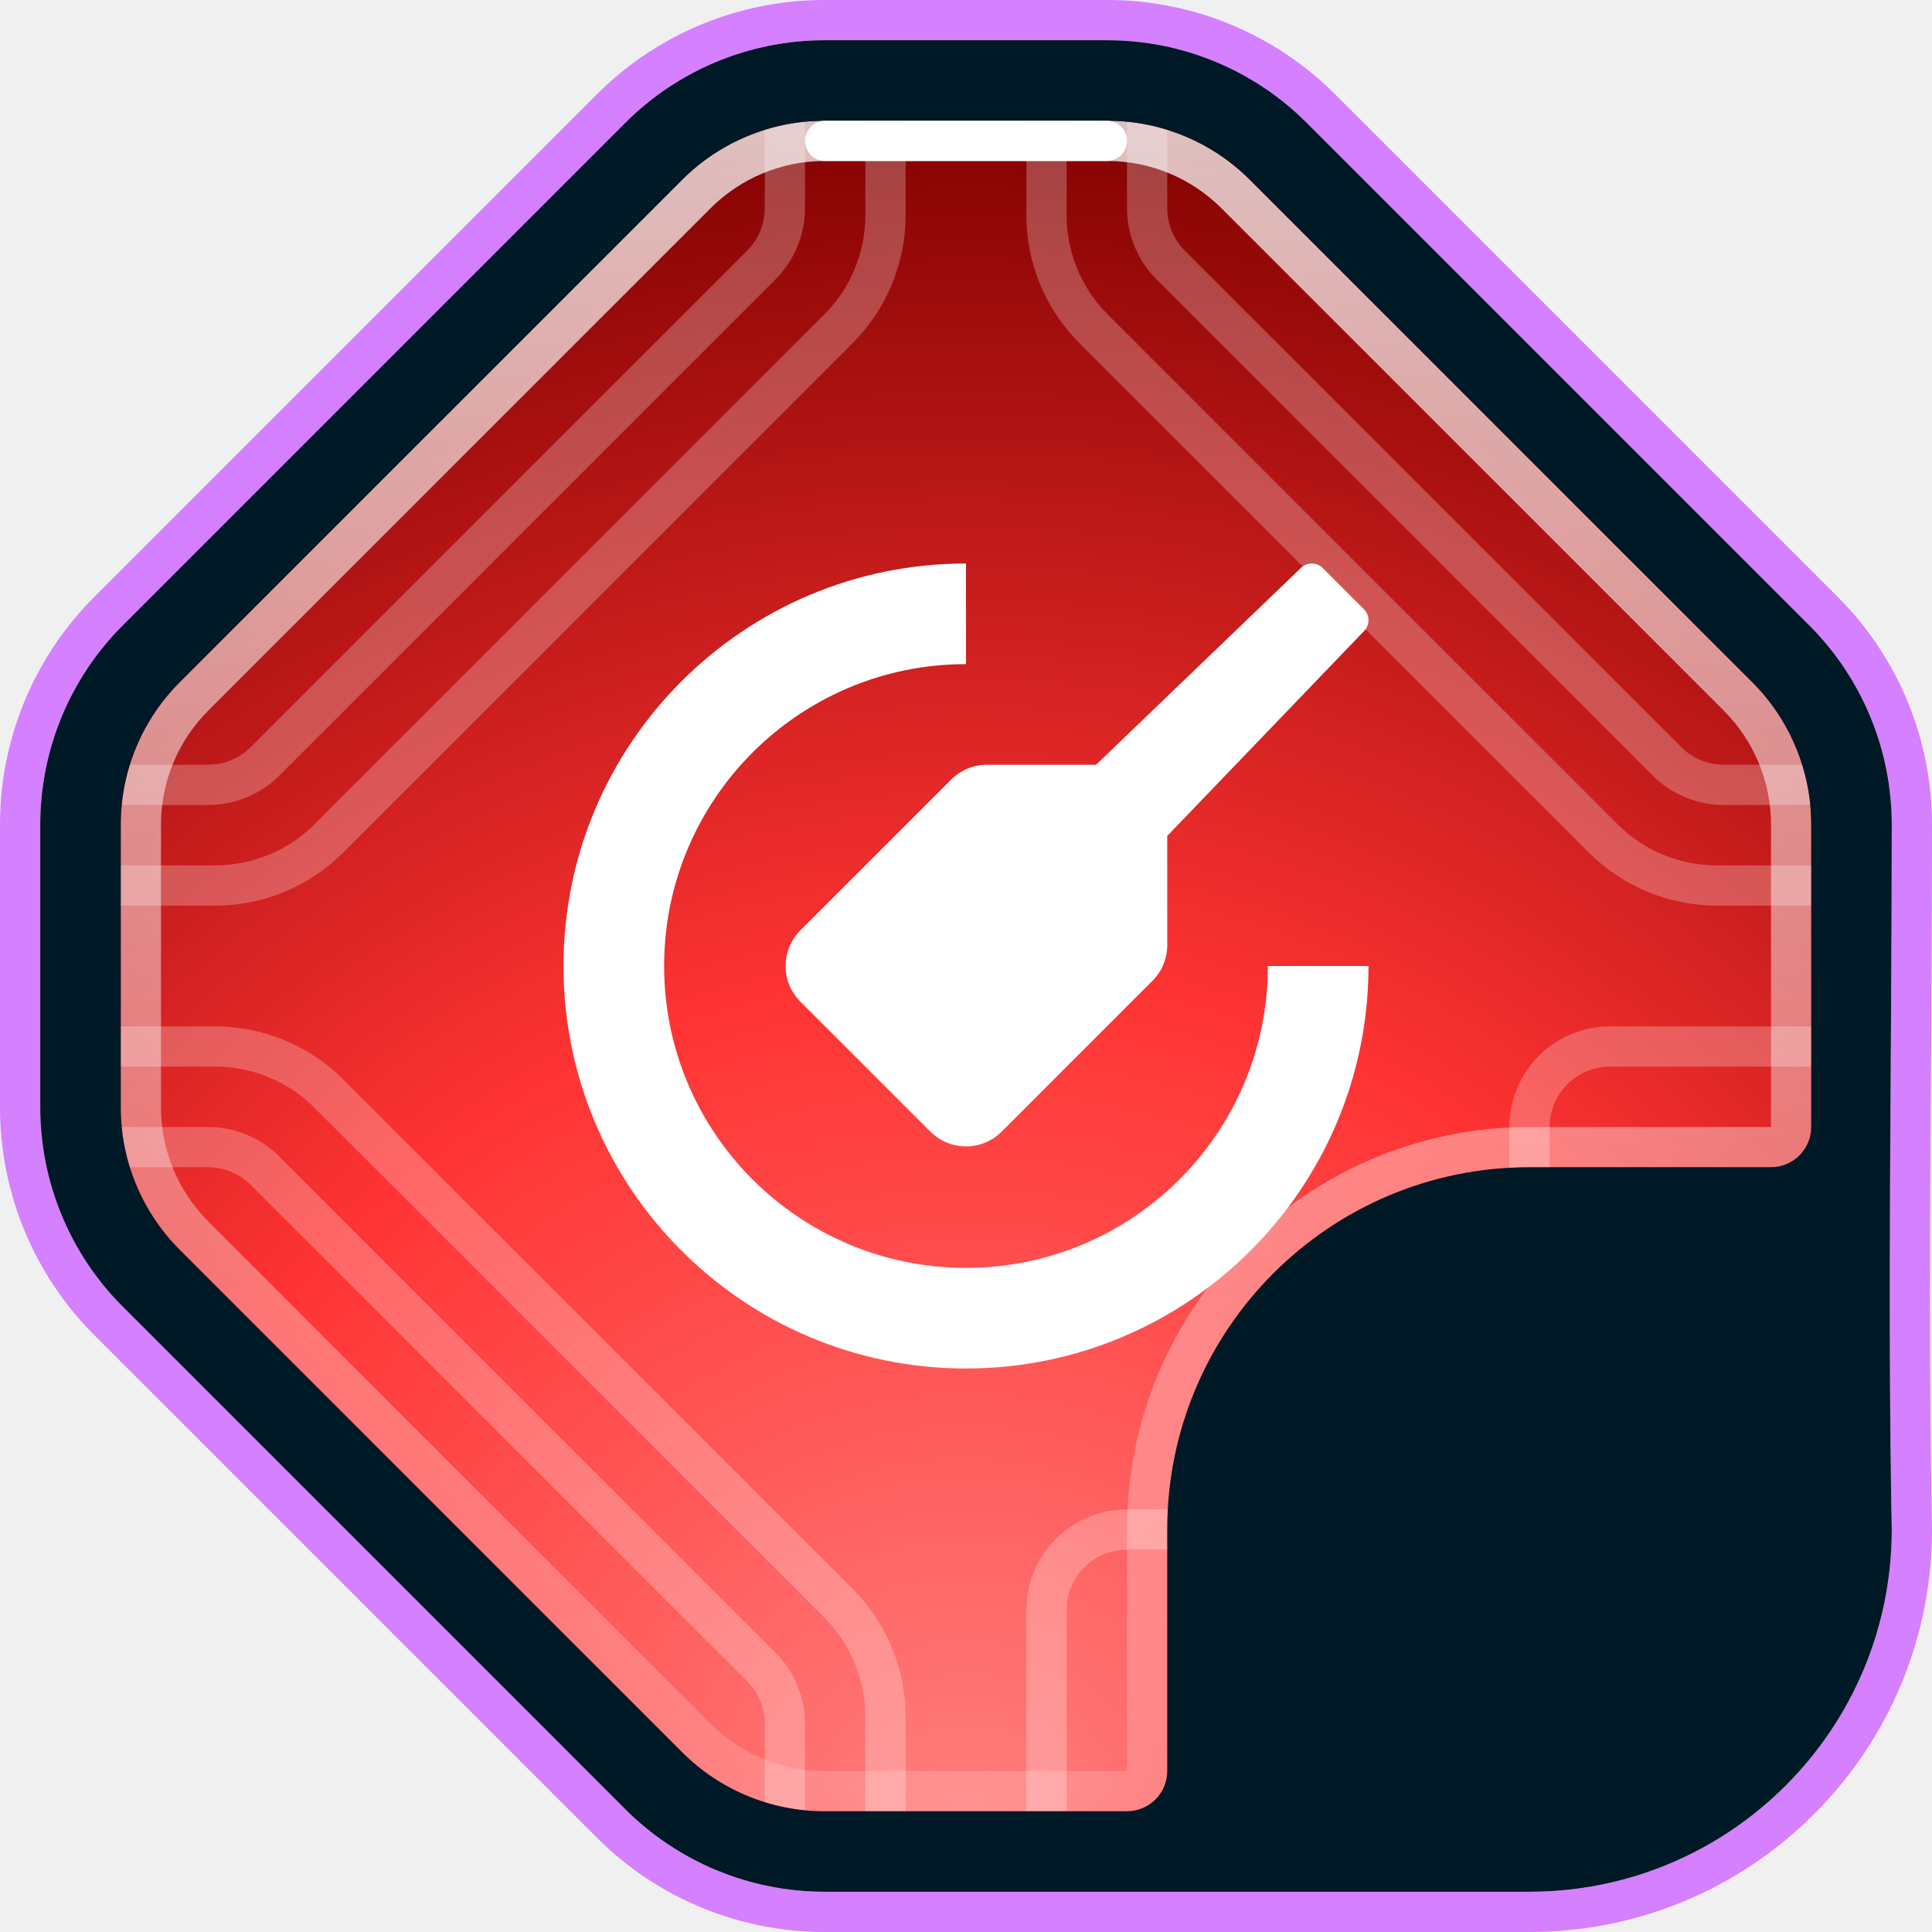
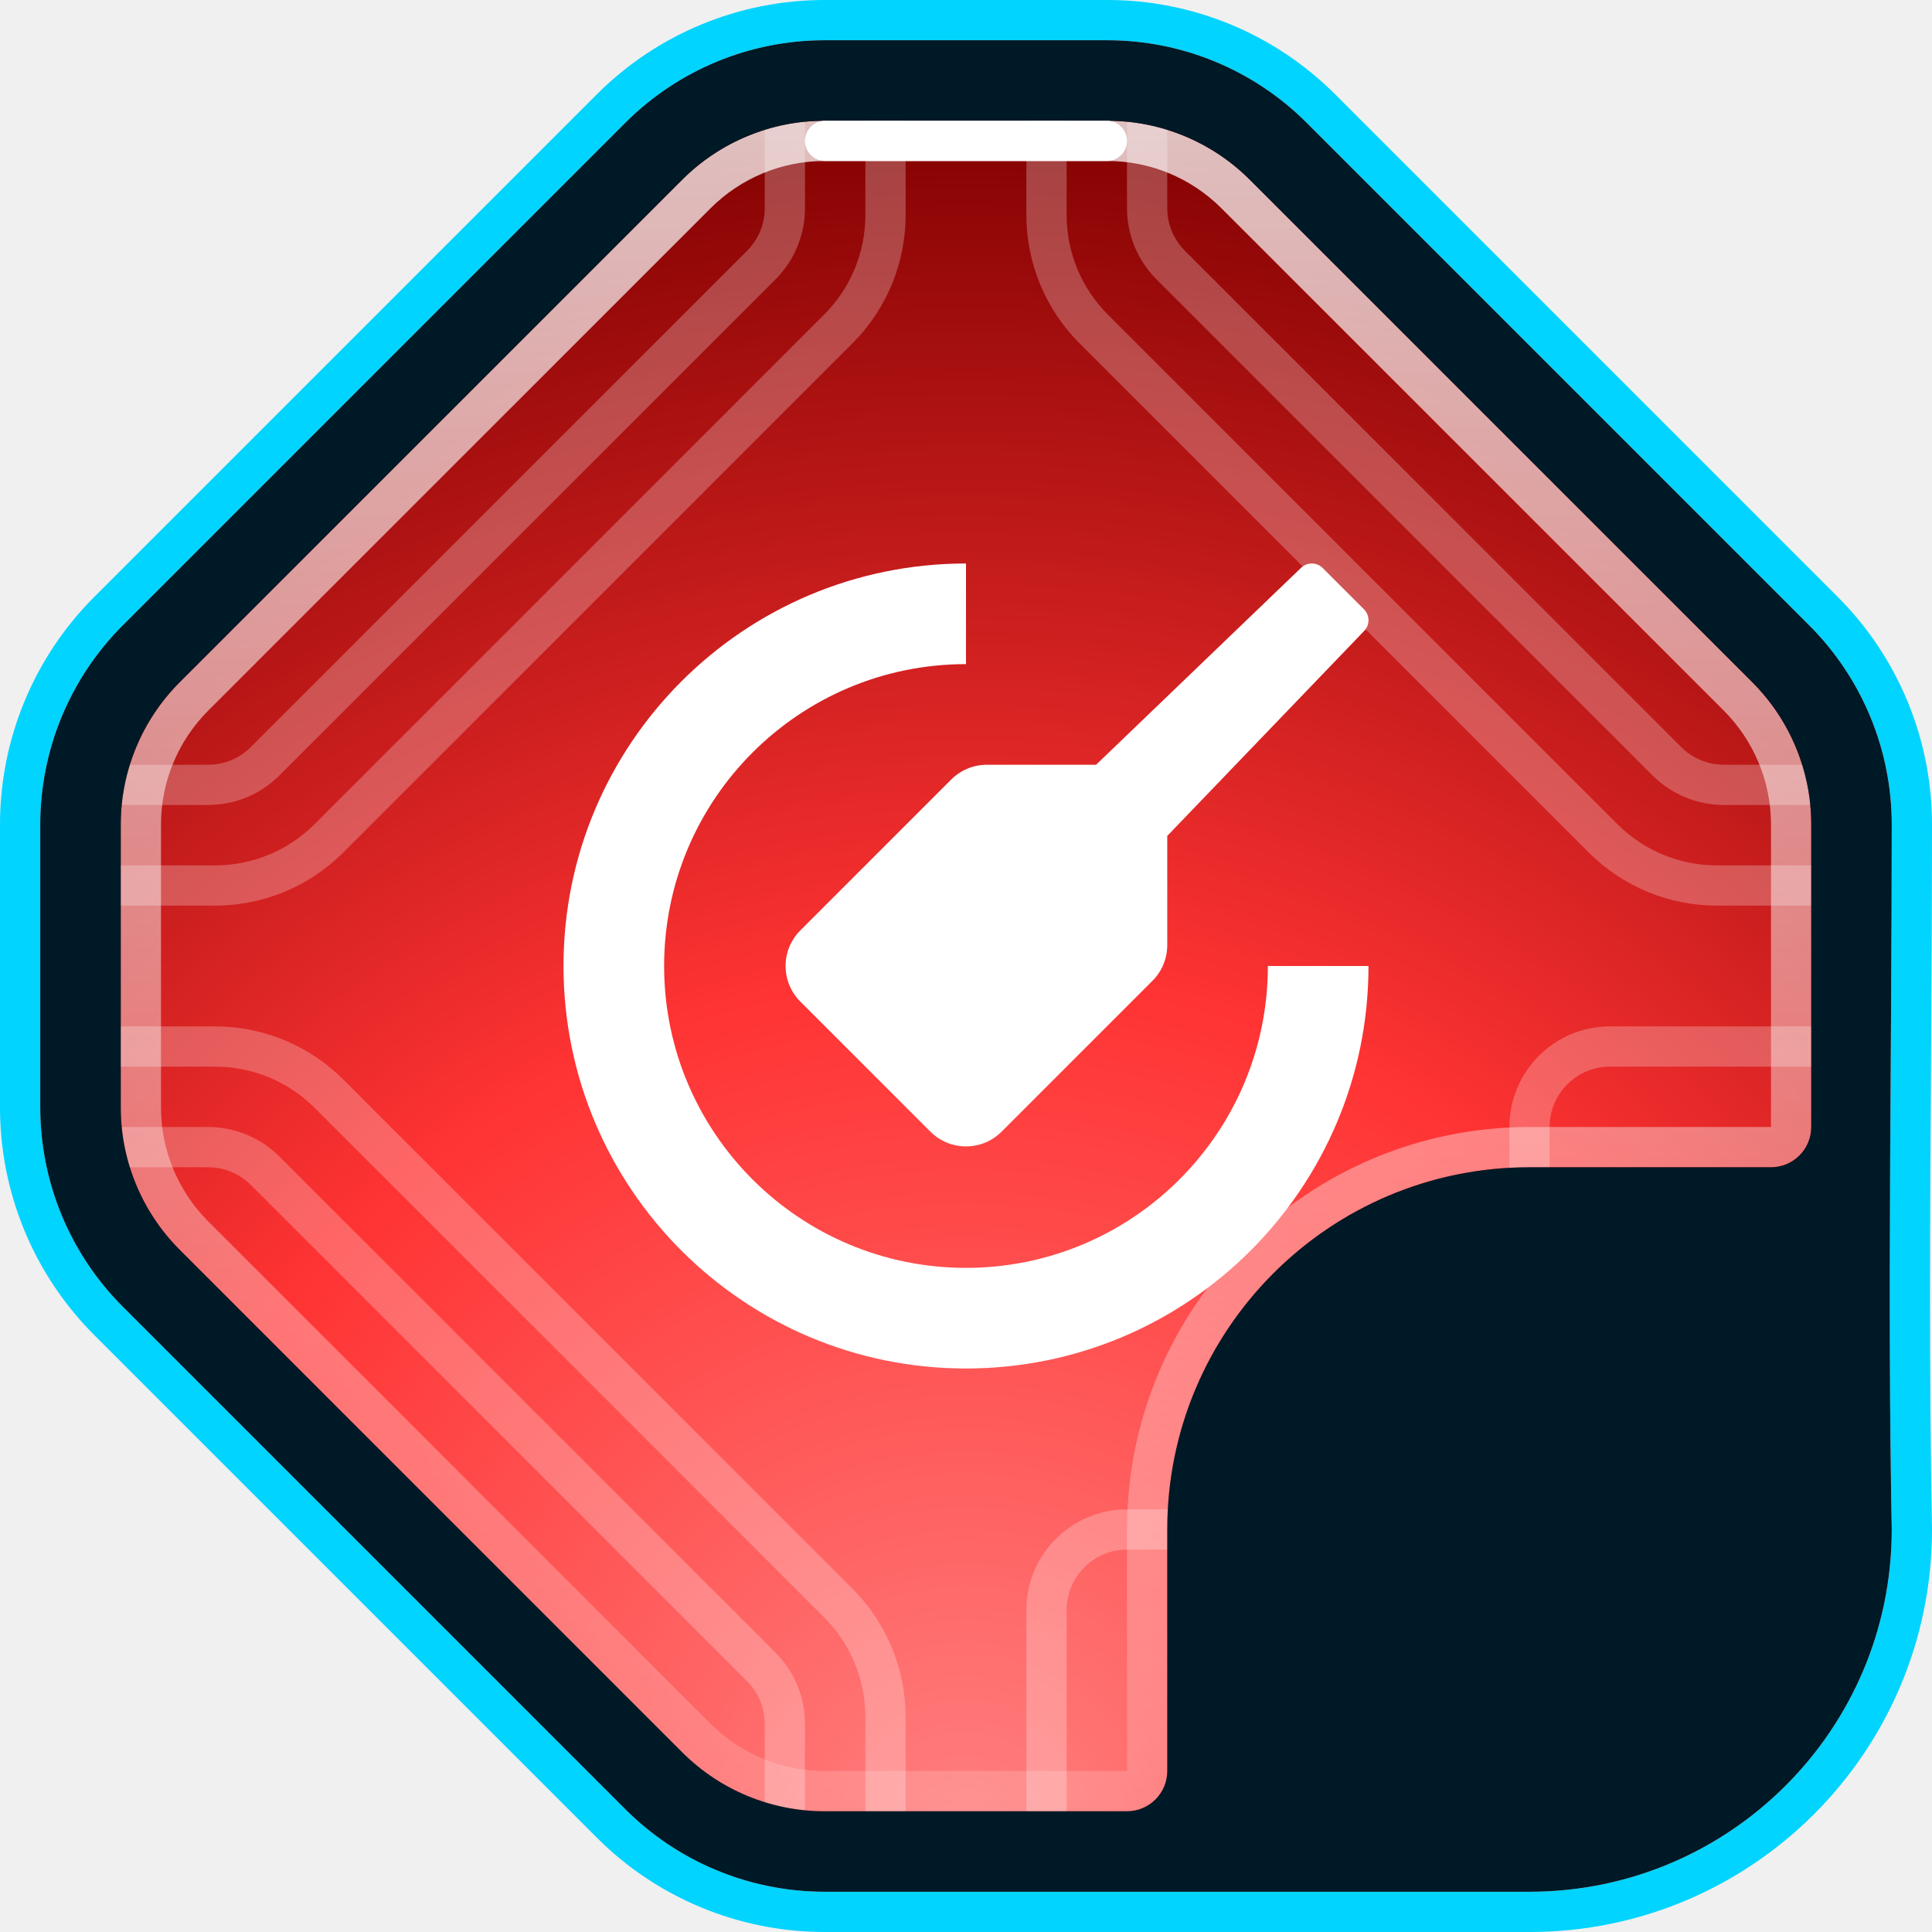
<svg xmlns="http://www.w3.org/2000/svg" width="24" height="24" viewBox="0 0 24 24" fill="none">
-   <path fill-rule="evenodd" clip-rule="evenodd" d="M24 19C24 21.761 21.761 24 19 24H10.243C9.182 24 8.164 23.579 7.414 22.828L1.172 16.586C0.421 15.836 0 14.818 0 13.757V10.243C0 9.182 0.421 8.164 1.172 7.414L7.414 1.172C8.164 0.421 9.182 0 10.243 0H13.757C14.818 0 15.836 0.421 16.586 1.172L22.828 7.414C23.579 8.164 24 9.182 24 10.243C24 11.222 23.994 12.198 23.988 13.173C23.975 15.116 23.963 17.052 24 18.991L24 19ZM23.5 19C23.463 17.055 23.475 15.108 23.488 13.161C23.494 12.188 23.5 11.215 23.5 10.243C23.5 9.314 23.131 8.424 22.475 7.768L16.232 1.525C15.576 0.869 14.686 0.5 13.757 0.5H10.243C9.314 0.5 8.424 0.869 7.768 1.525L1.525 7.768C0.869 8.424 0.5 9.314 0.5 10.243V13.757C0.5 14.686 0.869 15.576 1.525 16.232L7.768 22.475C8.424 23.131 9.314 23.5 10.243 23.5H19C21.485 23.5 23.5 21.485 23.5 19Z" fill="#D580FF" />
+   <path fill-rule="evenodd" clip-rule="evenodd" d="M24 19C24 21.761 21.761 24 19 24H10.243C9.182 24 8.164 23.579 7.414 22.828L1.172 16.586C0.421 15.836 0 14.818 0 13.757V10.243C0 9.182 0.421 8.164 1.172 7.414L7.414 1.172C8.164 0.421 9.182 0 10.243 0H13.757C14.818 0 15.836 0.421 16.586 1.172L22.828 7.414C23.579 8.164 24 9.182 24 10.243C24 11.222 23.994 12.198 23.988 13.173C23.975 15.116 23.963 17.052 24 18.991L24 19ZM23.5 19C23.463 17.055 23.475 15.108 23.488 13.161C23.494 12.188 23.5 11.215 23.5 10.243C23.5 9.314 23.131 8.424 22.475 7.768L16.232 1.525C15.576 0.869 14.686 0.5 13.757 0.5H10.243C9.314 0.5 8.424 0.869 7.768 1.525L1.525 7.768C0.869 8.424 0.5 9.314 0.5 10.243V13.757C0.5 14.686 0.869 15.576 1.525 16.232L7.768 22.475C8.424 23.131 9.314 23.5 10.243 23.5H19C21.485 23.5 23.5 21.485 23.5 19Z" fill="#00D4FF" />
  <path d="M8.121 1.879L1.879 8.121C1.316 8.684 1 9.447 1 10.243V13.757C1 14.553 1.316 15.316 1.879 15.879L8.121 22.121C8.684 22.684 9.447 23 10.243 23H13.757C14.553 23 15.316 22.684 15.879 22.121L22.121 15.879C22.684 15.316 23 14.553 23 13.757V10.243C23 9.447 22.684 8.684 22.121 8.121L15.879 1.879C15.316 1.316 14.553 1 13.757 1H10.243C9.447 1 8.684 1.316 8.121 1.879Z" fill="url(#paint0_radial_5931_36928)" />
  <path fill-rule="evenodd" clip-rule="evenodd" d="M10 1V2.586C10 2.917 9.868 3.235 9.634 3.47L3.47 9.634C3.235 9.868 2.917 10 2.586 10H1V9.5H2.586C2.785 9.5 2.975 9.421 3.116 9.28L9.28 3.116C9.421 2.975 9.5 2.785 9.5 2.586V1H10ZM14 1V2.586C14 2.917 14.132 3.235 14.366 3.47L20.53 9.634C20.765 9.868 21.083 10 21.414 10H23V9.5H21.414C21.215 9.5 21.024 9.421 20.884 9.28L14.72 3.116C14.579 2.975 14.5 2.785 14.5 2.586V1H14ZM10 21.414V23H9.5V21.414C9.5 21.215 9.421 21.024 9.28 20.884L3.116 14.72C2.975 14.579 2.785 14.5 2.586 14.5H1V14H2.586C2.917 14 3.235 14.132 3.47 14.366L9.634 20.53C9.868 20.765 10 21.083 10 21.414ZM11.25 1V2.672C11.25 3.268 11.013 3.841 10.591 4.263L4.263 10.591C3.841 11.013 3.268 11.25 2.672 11.25H1V10.75H2.672C3.136 10.75 3.581 10.566 3.909 10.237L10.237 3.909C10.566 3.581 10.75 3.136 10.75 2.672V1H11.25ZM12.75 2.672V1H13.25V2.672C13.25 3.136 13.434 3.581 13.763 3.909L20.091 10.237C20.419 10.566 20.864 10.75 21.328 10.75H23V11.25H21.328C20.732 11.25 20.159 11.013 19.737 10.591L13.409 4.263C12.987 3.841 12.75 3.268 12.75 2.672ZM11.25 23V21.328C11.25 20.732 11.013 20.159 10.591 19.737L4.263 13.409C3.841 12.987 3.268 12.75 2.672 12.75H1V13.25H2.672C3.136 13.25 3.581 13.434 3.909 13.763L10.237 20.091C10.566 20.419 10.75 20.864 10.75 21.328V23H11.25ZM12.75 20V23H13.25V20C13.25 19.586 13.586 19.25 14 19.25H15V18.75H14C13.31 18.75 12.75 19.31 12.75 20ZM20 12.75C19.31 12.75 18.75 13.31 18.75 14V15H19.25V14C19.25 13.586 19.586 13.25 20 13.25H23V12.75H20Z" fill="white" fill-opacity="0.25" />
  <path fill-rule="evenodd" clip-rule="evenodd" d="M10.243 2C9.712 2 9.204 2.211 8.828 2.586L2.586 8.828C2.211 9.204 2 9.712 2 10.243V13.757C2 14.288 2.211 14.796 2.586 15.172L8.828 21.414C9.204 21.789 9.712 22 10.243 22H14V19C14 16.239 16.239 14 19 14H22V10.243C22 9.712 21.789 9.204 21.414 8.828L15.172 2.586C14.796 2.211 14.288 2 13.757 2H10.243ZM10.243 1.5C9.58 1.5 8.944 1.763 8.475 2.232L2.232 8.475C1.763 8.944 1.5 9.58 1.5 10.243V13.757C1.5 14.42 1.763 15.056 2.232 15.525L8.475 21.768C8.944 22.237 9.58 22.5 10.243 22.5H14C14.276 22.5 14.5 22.276 14.5 22V19C14.5 16.515 16.515 14.5 19 14.5H22C22.276 14.5 22.5 14.276 22.5 14V10.243C22.5 9.58 22.237 8.944 21.768 8.475L15.525 2.232C15.056 1.763 14.42 1.5 13.757 1.5H10.243Z" fill="url(#paint1_linear_5931_36928)" />
  <path d="M16.163 7.053C16.199 7.019 16.246 7 16.296 7C16.346 7 16.395 7.02 16.431 7.056L16.944 7.569C16.98 7.605 17 7.654 17 7.704C17 7.754 16.981 7.801 16.947 7.837L14.5 10.384V11.741C14.5 11.907 14.434 12.066 14.317 12.183L12.442 14.058C12.198 14.302 11.802 14.302 11.558 14.058L9.942 12.442C9.698 12.198 9.698 11.802 9.942 11.558L11.817 9.683C11.934 9.566 12.093 9.5 12.259 9.5H13.616L16.163 7.053Z" fill="white" />
  <path d="M12 8.25C9.929 8.25 8.25 9.929 8.25 12C8.25 14.071 9.929 15.75 12 15.75C14.071 15.75 15.75 14.071 15.75 12H17C17 14.761 14.761 17 12 17C9.239 17 7 14.761 7 12C7 9.239 9.239 7 12 7V8.25Z" fill="white" />
  <path fill-rule="evenodd" clip-rule="evenodd" d="M10.243 23.5C9.314 23.5 8.424 23.131 7.768 22.475L1.525 16.232C0.869 15.576 0.5 14.686 0.5 13.757V10.243C0.5 9.314 0.869 8.424 1.525 7.768L7.768 1.525C8.424 0.869 9.314 0.5 10.243 0.5H13.757C14.686 0.5 15.576 0.869 16.232 1.525L22.475 7.768C23.131 8.424 23.5 9.314 23.5 10.243C23.5 13.161 23.445 16.083 23.5 19C23.5 21.485 21.485 23.5 19 23.5C15.979 23.5 13.28 23.5 10.243 23.5ZM8.475 2.232C8.944 1.763 9.58 1.5 10.243 1.5H13.757C14.42 1.5 15.056 1.763 15.525 2.232L21.768 8.475C22.237 8.944 22.5 9.58 22.5 10.243V14C22.5 14.276 22.276 14.5 22 14.5H19C16.515 14.5 14.5 16.515 14.5 19V22C14.5 22.276 14.276 22.5 14 22.5H10.243C9.58 22.5 8.944 22.237 8.475 21.768L2.232 15.525C1.763 15.056 1.5 14.42 1.5 13.757V10.243C1.5 9.58 1.763 8.944 2.232 8.475L8.475 2.232Z" fill="#001926" />
  <rect x="10" y="1.5" width="4" height="0.5" rx="0.25" fill="white" />
  <defs>
    <radialGradient id="paint0_radial_5931_36928" cx="0" cy="0" r="1" gradientUnits="userSpaceOnUse" gradientTransform="translate(12 23) rotate(-90) scale(22)">
      <stop stop-color="#FF8080" />
      <stop offset="0.496" stop-color="#FF3333" />
      <stop offset="1" stop-color="#800000" />
    </radialGradient>
    <linearGradient id="paint1_linear_5931_36928" x1="12" y1="1.5" x2="12" y2="22.5" gradientUnits="userSpaceOnUse">
      <stop stop-color="white" stop-opacity="0.75" />
      <stop offset="1" stop-color="white" stop-opacity="0.15" />
    </linearGradient>
  </defs>
</svg>
